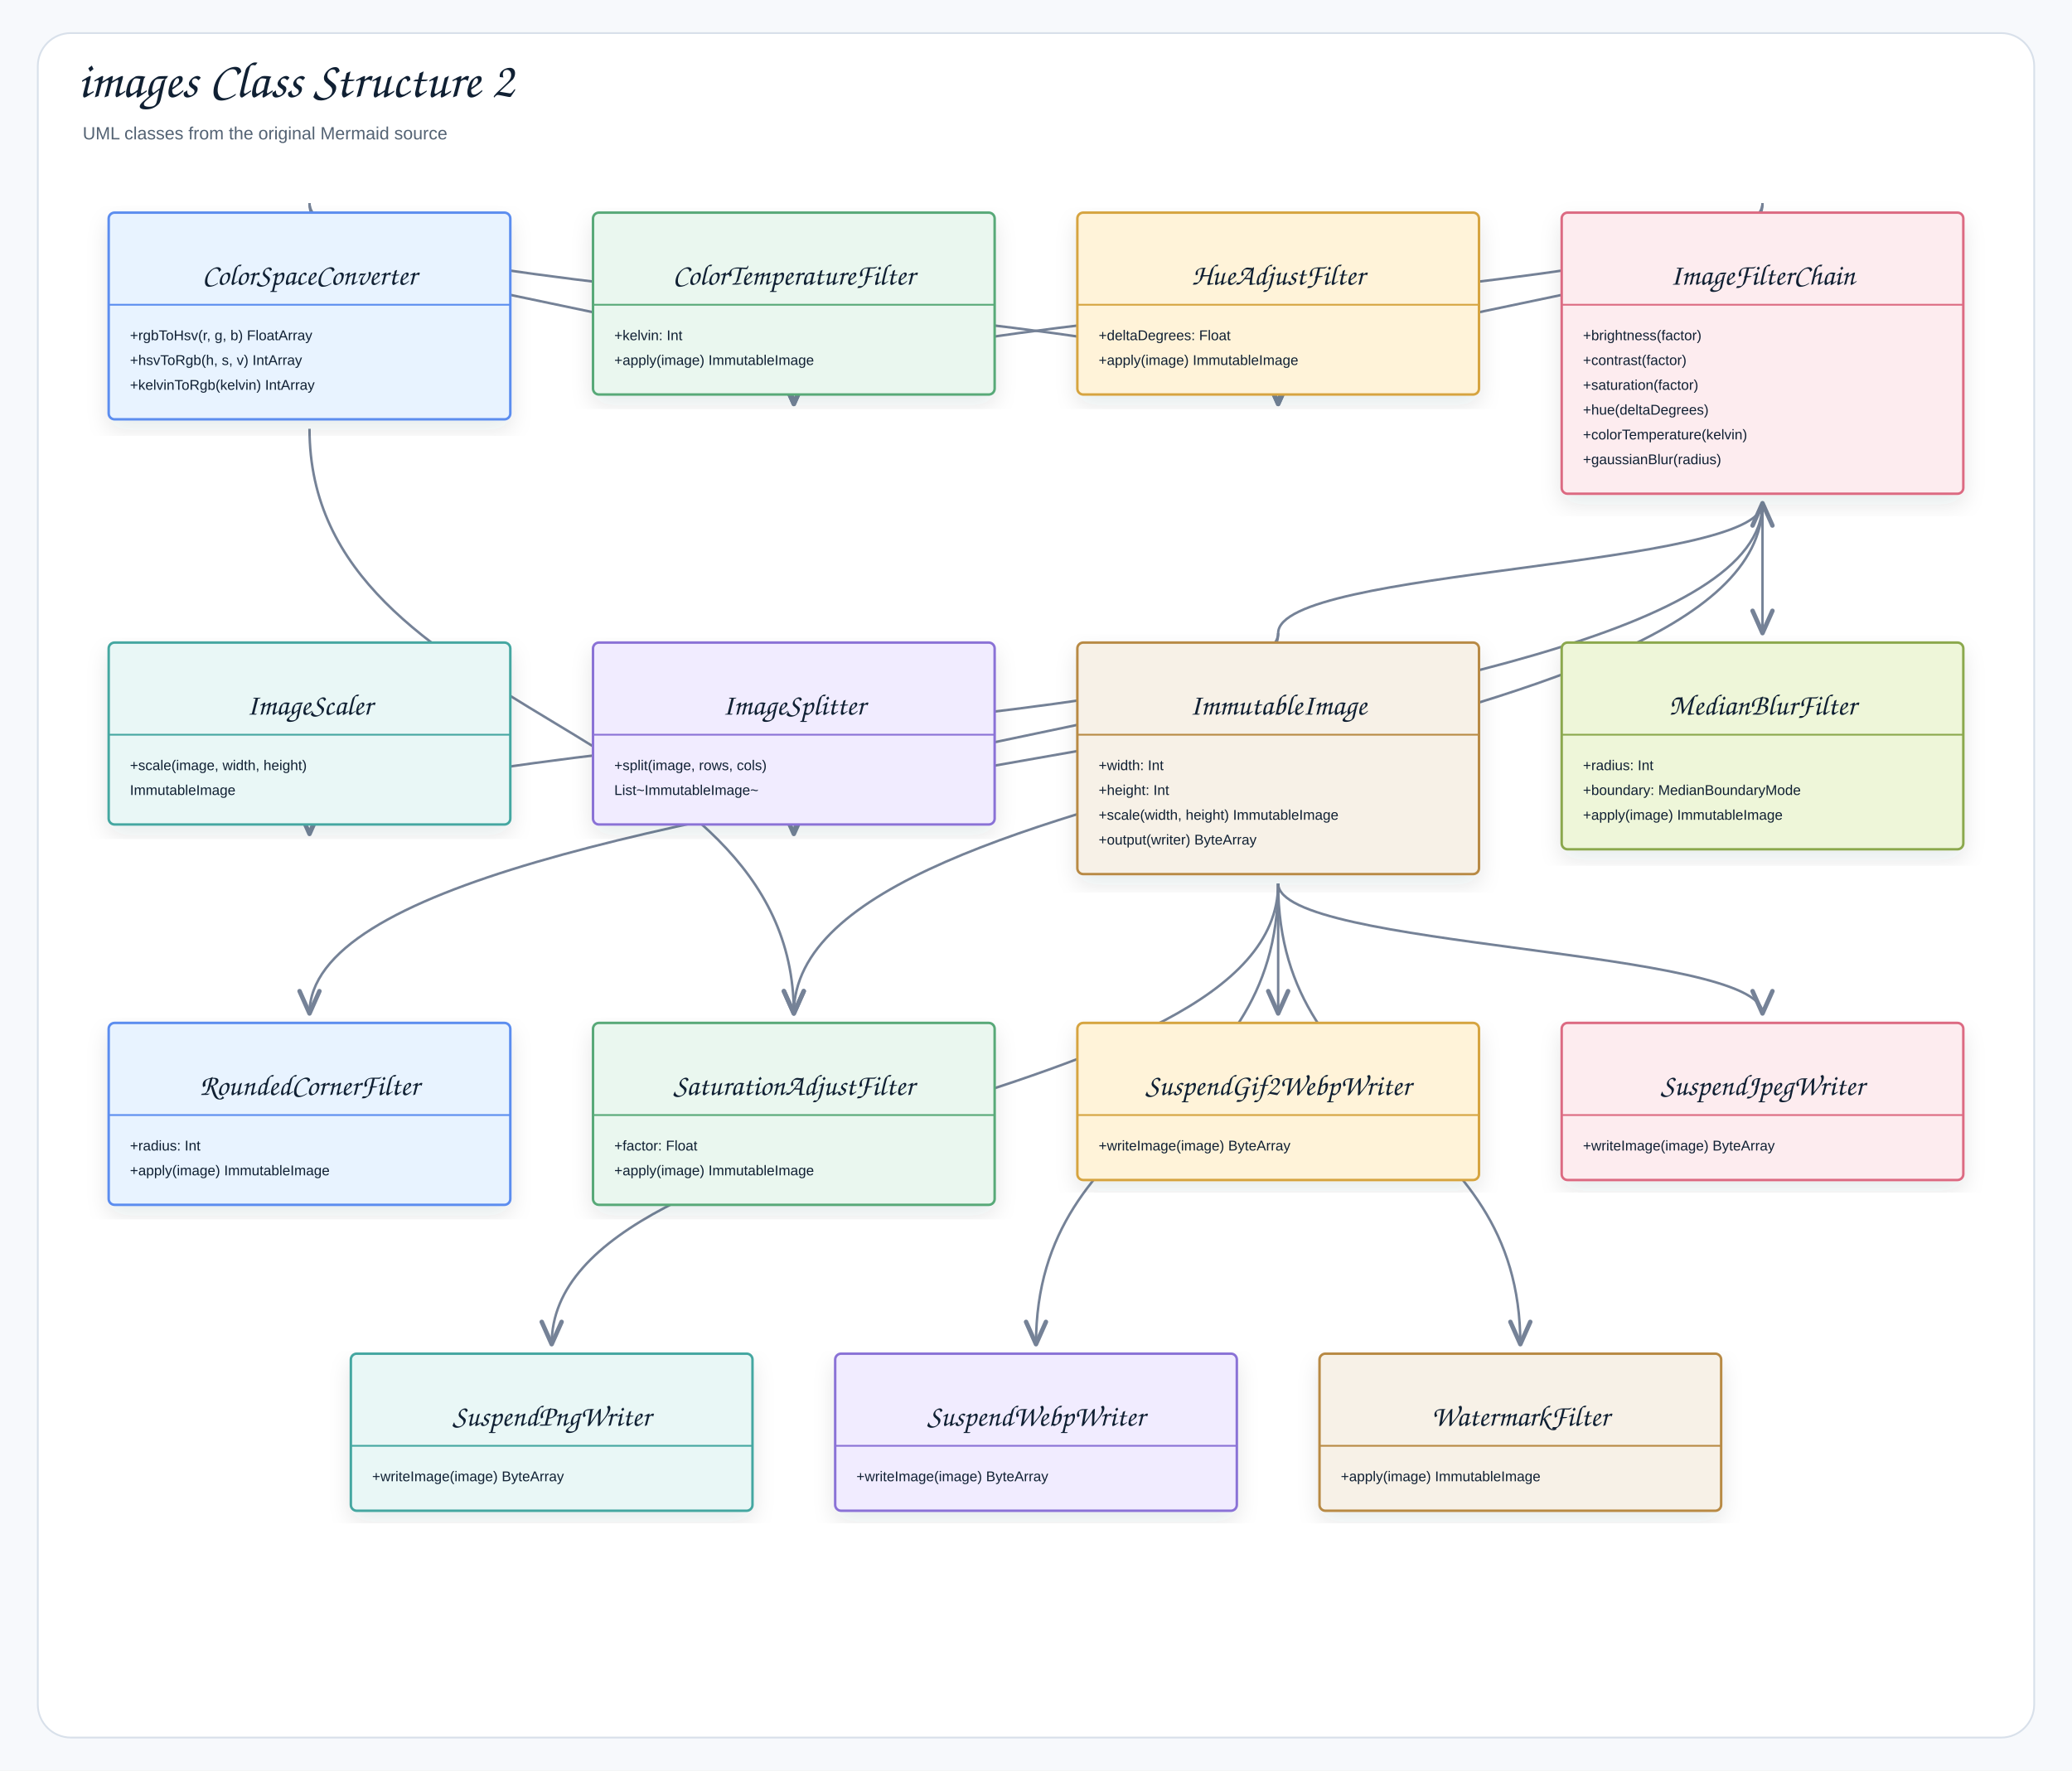
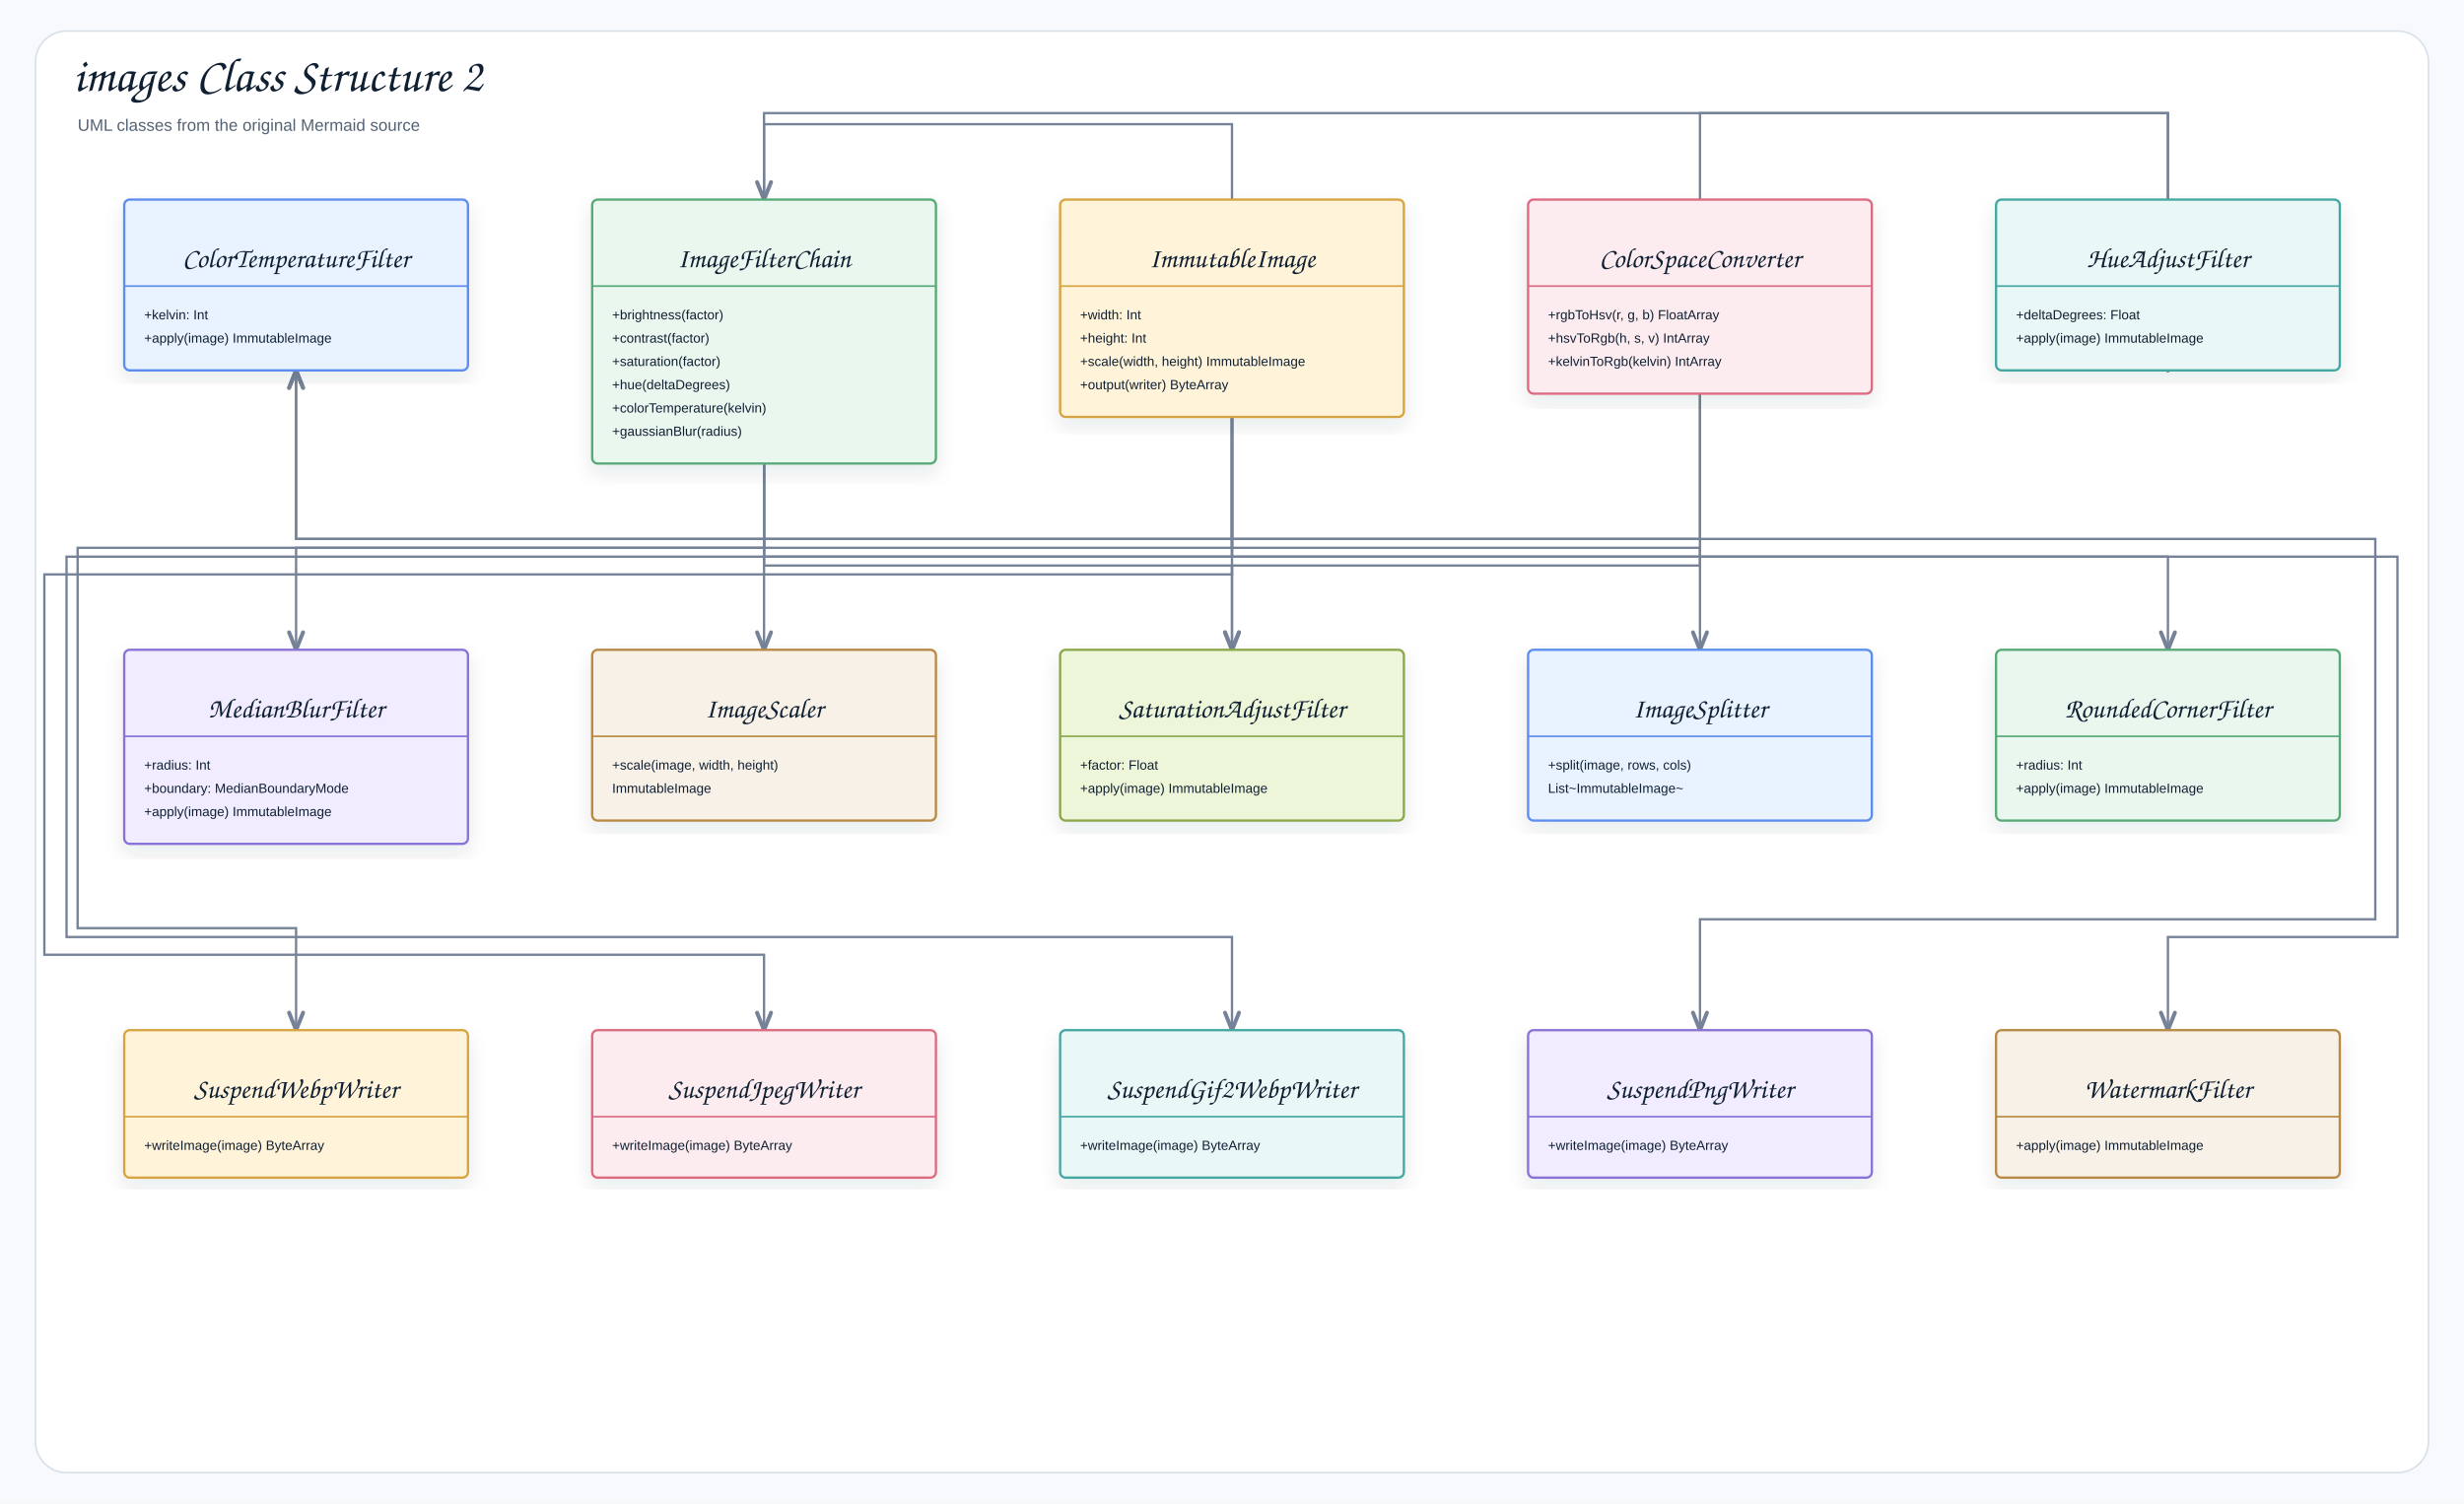
- <svg xmlns="http://www.w3.org/2000/svg" width="1754" height="1499" viewBox="0 0 1754 1499" role="img" aria-label="images Class Structure 2">
+ <svg xmlns="http://www.w3.org/2000/svg" width="2222" height="1356" viewBox="0 0 2222 1356" role="img" aria-label="images Class Structure 2">
  <defs>
    <filter id="shadow" x="-8%" y="-8%" width="116%" height="116%">
      <feDropShadow dx="0" dy="8" stdDeviation="9" flood-color="#1f2937" flood-opacity="0.10" />
    </filter>
-     <marker id="openArrow" markerWidth="12" markerHeight="10" refX="10" refY="5" orient="auto" markerUnits="strokeWidth">
-       <path d="M 1 1 L 10 5 L 1 9" fill="none" stroke="#758297" stroke-width="1.8" stroke-linecap="round" stroke-linejoin="round" />
+     <marker id="openArrow" markerWidth="10" markerHeight="8" refX="8.5" refY="4" orient="auto" markerUnits="strokeWidth">
+       <path d="M 1 1 L 8.5 4 L 1 7" fill="none" stroke="#758297" stroke-width="1.7" stroke-linecap="round" stroke-linejoin="round" />
    </marker>
-     <marker id="inherit" markerWidth="14" markerHeight="12" refX="12" refY="6" orient="auto" markerUnits="strokeWidth">
-       <path d="M 0 1 L 12 6 L 0 11 Z" fill="#ffffff" stroke="#758297" stroke-width="1.8" />
+     <marker id="inherit" markerWidth="11" markerHeight="10" refX="9.5" refY="5" orient="auto" markerUnits="strokeWidth">
+       <path d="M 0.5 1 L 9.5 5 L 0.5 9 Z" fill="#ffffff" stroke="#758297" stroke-width="1.7" />
    </marker>
    <style>
    .canvas{fill:#f7f9fc}.frame{fill:#fff;stroke:#d8e0ea;stroke-width:1.5}
    .title{font-family:"Architects Daughter","Comic Sans MS","Comic Sans",cursive;font-size:43px;font-weight:400;fill:#102033}
    .subtitle{font-family:"Comic Sans MS","Comic Sans","Comic Neue",Arial,sans-serif;font-size:15px;font-weight:400;fill:#536273}
    .label{font-family:"Architects Daughter","Comic Sans MS","Comic Sans",cursive;font-size:25px;font-weight:400;fill:#102033}
    .smallLabel{font-family:"Architects Daughter","Comic Sans MS","Comic Sans",cursive;font-size:21px;font-weight:400;fill:#102033}
    .mono{font-family:"Comic Sans MS","Comic Sans","Comic Neue",Arial,sans-serif;font-size:12px;font-weight:400;fill:#102033}
    .small{font-family:"Comic Sans MS","Comic Sans","Comic Neue",Arial,sans-serif;font-size:12px;font-weight:400;fill:#536273}
    .strong{font-family:"Comic Sans MS","Comic Sans","Comic Neue",Arial,sans-serif;font-size:13px;font-weight:400;fill:#102033}
    .card{stroke-width:2.1;filter:url(#shadow)}.compartment{stroke-width:1.5;fill:none}
    .line{stroke:#758297;stroke-width:2.1;fill:none;marker-end:url(#openArrow)}
    .plainLine{stroke:#758297;stroke-width:2.1;fill:none}
    .dashed{stroke:#758297;stroke-width:2.1;stroke-dasharray:7 6;fill:none;marker-end:url(#openArrow)}
    .inheritLine{stroke:#758297;stroke-width:2.2;fill:none;marker-end:url(#inherit)}
    .implLine{stroke:#758297;stroke-width:2.2;stroke-dasharray:8 7;fill:none;marker-end:url(#inherit)}
  </style>
  </defs>
-   <rect class="canvas" width="1754" height="1499" />
-   <rect class="frame" x="32" y="28" width="1690" height="1443" rx="28" />
+   <rect class="canvas" width="2222" height="1356" />
+   <rect class="frame" x="32" y="28" width="2158" height="1300" rx="28" />
  <text class="title" x="66" y="82">images Class Structure 2</text>
  <text class="subtitle" x="70" y="118">UML classes from the original Mermaid source</text>
-   <path class="line" d="M262 172 C262 257 672 257 672 342" />
-   <path class="line" d="M262 172 C262 257 1082 257 1082 342" />
-   <path class="line" d="M262 363 C262 610.5 672 610.5 672 858" />
-   <path class="line" d="M1492 426 C1492 642 262 642 262 858" />
-   <path class="line" d="M1492 426 C1492 481 1492 481 1492 536" />
-   <path class="line" d="M1492 172 C1492 257 672 257 672 342" />
-   <path class="line" d="M1492 172 C1492 257 1082 257 1082 342" />
-   <path class="line" d="M1492 426 C1492 642 672 642 672 858" />
-   <path class="line" d="M1082 748 C1082 803 1082 803 1082 858" />
-   <path class="line" d="M1082 748 C1082 943 877 943 877 1138" />
-   <path class="line" d="M1082 748 C1082 943 467 943 467 1138" />
-   <path class="line" d="M1082 748 C1082 803 1492 803 1492 858" />
-   <path class="line" d="M1082 536 C1082 481 1492 481 1492 426" />
-   <path class="line" d="M1082 748 C1082 943 1287 943 1287 1138" />
-   <path class="line" d="M1082 536 C1082 621 672 621 672 706" />
-   <path class="line" d="M1082 536 C1082 621 262 621 262 706" />
-   <g transform="translate(92,180)">
-     <rect class="card" x="0" y="0" width="340" height="175" rx="5" fill="#E8F3FF" stroke="#5B8DEF" />
-     <line class="compartment" x1="0" y1="78" x2="340" y2="78" stroke="#5B8DEF" />
-     <text class="small" x="170" y="26" text-anchor="middle" />
-     <text class="label" x="170" y="61" text-anchor="middle">ColorSpaceConverter</text>
-     <text class="mono" x="18" y="108">+rgbToHsv(r, g, b) FloatArray</text>
-     <text class="mono" x="18" y="129">+hsvToRgb(h, s, v) IntArray</text>
-     <text class="mono" x="18" y="150">+kelvinToRgb(kelvin) IntArray</text>
-   </g>
-   <g transform="translate(502,180)">
-     <rect class="card" x="0" y="0" width="340" height="154" rx="5" fill="#EAF7EF" stroke="#58A978" />
-     <line class="compartment" x1="0" y1="78" x2="340" y2="78" stroke="#58A978" />
-     <text class="small" x="170" y="26" text-anchor="middle" />
-     <text class="label" x="170" y="61" text-anchor="middle">ColorTemperatureFilter</text>
+   <path class="line" d="M1533 180 L1533 486 L267 486 L267 334" />
+   <path class="line" d="M1533 180 L1533 102 L1955 102 L1955 334" />
+   <path class="line" d="M1533 355 L1533 510 L1111 510 L1111 586" />
+   <path class="line" d="M689 418 L689 502 L1955 502 L1955 586" />
+   <path class="line" d="M689 418 L689 494 L267 494 L267 586" />
+   <path class="line" d="M689 180 L689 486 L267 486 L267 334" />
+   <path class="line" d="M689 180 L689 102 L1955 102 L1955 334" />
+   <path class="line" d="M689 418 L689 510 L1111 510 L1111 586" />
+   <path class="line" d="M1111 376 L1111 502 L60 502 L60 845 L1111 845 L1111 929" />
+   <path class="line" d="M1111 376 L1111 494 L70 494 L70 837 L267 837 L267 929" />
+   <path class="line" d="M1111 376 L1111 486 L2142 486 L2142 829 L1533 829 L1533 929" />
+   <path class="line" d="M1111 376 L1111 518 L40 518 L40 861 L689 861 L689 929" />
+   <path class="line" d="M1111 376 L1111 112 L689 112 L689 180" />
+   <path class="line" d="M1111 376 L1111 502 L2162 502 L2162 845 L1955 845 L1955 929" />
+   <path class="line" d="M1111 376 L1111 494 L1533 494 L1533 586" />
+   <path class="line" d="M1111 376 L1111 486 L689 486 L689 586" />
+   <g transform="translate(112,180)">
+     <rect class="card" x="0" y="0" width="310" height="154" rx="5" fill="#E8F3FF" stroke="#5B8DEF" />
+     <line class="compartment" x1="0" y1="78" x2="310" y2="78" stroke="#5B8DEF" />
+     <text class="small" x="155" y="26" text-anchor="middle" />
+     <text class="label" x="155" y="61" text-anchor="middle">ColorTemperatureFilter</text>
    <text class="mono" x="18" y="108">+kelvin: Int</text>
    <text class="mono" x="18" y="129">+apply(image) ImmutableImage</text>
  </g>
-   <g transform="translate(912,180)">
-     <rect class="card" x="0" y="0" width="340" height="154" rx="5" fill="#FFF3D9" stroke="#D6A441" />
-     <line class="compartment" x1="0" y1="78" x2="340" y2="78" stroke="#D6A441" />
-     <text class="small" x="170" y="26" text-anchor="middle" />
-     <text class="label" x="170" y="61" text-anchor="middle">HueAdjustFilter</text>
-     <text class="mono" x="18" y="108">+deltaDegrees: Float</text>
-     <text class="mono" x="18" y="129">+apply(image) ImmutableImage</text>
-   </g>
-   <g transform="translate(1322,180)">
-     <rect class="card" x="0" y="0" width="340" height="238" rx="5" fill="#FDECEF" stroke="#DC6B82" />
-     <line class="compartment" x1="0" y1="78" x2="340" y2="78" stroke="#DC6B82" />
-     <text class="small" x="170" y="26" text-anchor="middle" />
-     <text class="label" x="170" y="61" text-anchor="middle">ImageFilterChain</text>
+   <g transform="translate(534,180)">
+     <rect class="card" x="0" y="0" width="310" height="238" rx="5" fill="#EAF7EF" stroke="#58A978" />
+     <line class="compartment" x1="0" y1="78" x2="310" y2="78" stroke="#58A978" />
+     <text class="small" x="155" y="26" text-anchor="middle" />
+     <text class="label" x="155" y="61" text-anchor="middle">ImageFilterChain</text>
    <text class="mono" x="18" y="108">+brightness(factor)</text>
    <text class="mono" x="18" y="129">+contrast(factor)</text>
    <text class="mono" x="18" y="150">+saturation(factor)</text>
    <text class="mono" x="18" y="171">+hue(deltaDegrees)</text>
    <text class="mono" x="18" y="192">+colorTemperature(kelvin)</text>
    <text class="mono" x="18" y="213">+gaussianBlur(radius)</text>
  </g>
-   <g transform="translate(92,544)">
-     <rect class="card" x="0" y="0" width="340" height="154" rx="5" fill="#E9F7F6" stroke="#45A7A1" />
-     <line class="compartment" x1="0" y1="78" x2="340" y2="78" stroke="#45A7A1" />
-     <text class="small" x="170" y="26" text-anchor="middle" />
-     <text class="label" x="170" y="61" text-anchor="middle">ImageScaler</text>
-     <text class="mono" x="18" y="108">+scale(image, width, height)</text>
-     <text class="mono" x="18" y="129">ImmutableImage</text>
-   </g>
-   <g transform="translate(502,544)">
-     <rect class="card" x="0" y="0" width="340" height="154" rx="5" fill="#F1ECFF" stroke="#8A72D6" />
-     <line class="compartment" x1="0" y1="78" x2="340" y2="78" stroke="#8A72D6" />
-     <text class="small" x="170" y="26" text-anchor="middle" />
-     <text class="label" x="170" y="61" text-anchor="middle">ImageSplitter</text>
-     <text class="mono" x="18" y="108">+split(image, rows, cols)</text>
-     <text class="mono" x="18" y="129">List~ImmutableImage~</text>
-   </g>
-   <g transform="translate(912,544)">
-     <rect class="card" x="0" y="0" width="340" height="196" rx="5" fill="#F7F1E7" stroke="#B88A44" />
-     <line class="compartment" x1="0" y1="78" x2="340" y2="78" stroke="#B88A44" />
-     <text class="small" x="170" y="26" text-anchor="middle" />
-     <text class="label" x="170" y="61" text-anchor="middle">ImmutableImage</text>
+   <g transform="translate(956,180)">
+     <rect class="card" x="0" y="0" width="310" height="196" rx="5" fill="#FFF3D9" stroke="#D6A441" />
+     <line class="compartment" x1="0" y1="78" x2="310" y2="78" stroke="#D6A441" />
+     <text class="small" x="155" y="26" text-anchor="middle" />
+     <text class="label" x="155" y="61" text-anchor="middle">ImmutableImage</text>
    <text class="mono" x="18" y="108">+width: Int</text>
    <text class="mono" x="18" y="129">+height: Int</text>
    <text class="mono" x="18" y="150">+scale(width, height) ImmutableImage</text>
    <text class="mono" x="18" y="171">+output(writer) ByteArray</text>
  </g>
-   <g transform="translate(1322,544)">
-     <rect class="card" x="0" y="0" width="340" height="175" rx="5" fill="#EEF6D9" stroke="#8BA84D" />
-     <line class="compartment" x1="0" y1="78" x2="340" y2="78" stroke="#8BA84D" />
-     <text class="small" x="170" y="26" text-anchor="middle" />
-     <text class="label" x="170" y="61" text-anchor="middle">MedianBlurFilter</text>
+   <g transform="translate(1378,180)">
+     <rect class="card" x="0" y="0" width="310" height="175" rx="5" fill="#FDECEF" stroke="#DC6B82" />
+     <line class="compartment" x1="0" y1="78" x2="310" y2="78" stroke="#DC6B82" />
+     <text class="small" x="155" y="26" text-anchor="middle" />
+     <text class="label" x="155" y="61" text-anchor="middle">ColorSpaceConverter</text>
+     <text class="mono" x="18" y="108">+rgbToHsv(r, g, b) FloatArray</text>
+     <text class="mono" x="18" y="129">+hsvToRgb(h, s, v) IntArray</text>
+     <text class="mono" x="18" y="150">+kelvinToRgb(kelvin) IntArray</text>
+   </g>
+   <g transform="translate(1800,180)">
+     <rect class="card" x="0" y="0" width="310" height="154" rx="5" fill="#E9F7F6" stroke="#45A7A1" />
+     <line class="compartment" x1="0" y1="78" x2="310" y2="78" stroke="#45A7A1" />
+     <text class="small" x="155" y="26" text-anchor="middle" />
+     <text class="label" x="155" y="61" text-anchor="middle">HueAdjustFilter</text>
+     <text class="mono" x="18" y="108">+deltaDegrees: Float</text>
+     <text class="mono" x="18" y="129">+apply(image) ImmutableImage</text>
+   </g>
+   <g transform="translate(112,586)">
+     <rect class="card" x="0" y="0" width="310" height="175" rx="5" fill="#F1ECFF" stroke="#8A72D6" />
+     <line class="compartment" x1="0" y1="78" x2="310" y2="78" stroke="#8A72D6" />
+     <text class="small" x="155" y="26" text-anchor="middle" />
+     <text class="label" x="155" y="61" text-anchor="middle">MedianBlurFilter</text>
    <text class="mono" x="18" y="108">+radius: Int</text>
    <text class="mono" x="18" y="129">+boundary: MedianBoundaryMode</text>
    <text class="mono" x="18" y="150">+apply(image) ImmutableImage</text>
  </g>
-   <g transform="translate(92,866)">
-     <rect class="card" x="0" y="0" width="340" height="154" rx="5" fill="#E8F3FF" stroke="#5B8DEF" />
-     <line class="compartment" x1="0" y1="78" x2="340" y2="78" stroke="#5B8DEF" />
-     <text class="small" x="170" y="26" text-anchor="middle" />
-     <text class="label" x="170" y="61" text-anchor="middle">RoundedCornerFilter</text>
+   <g transform="translate(534,586)">
+     <rect class="card" x="0" y="0" width="310" height="154" rx="5" fill="#F7F1E7" stroke="#B88A44" />
+     <line class="compartment" x1="0" y1="78" x2="310" y2="78" stroke="#B88A44" />
+     <text class="small" x="155" y="26" text-anchor="middle" />
+     <text class="label" x="155" y="61" text-anchor="middle">ImageScaler</text>
+     <text class="mono" x="18" y="108">+scale(image, width, height)</text>
+     <text class="mono" x="18" y="129">ImmutableImage</text>
+   </g>
+   <g transform="translate(956,586)">
+     <rect class="card" x="0" y="0" width="310" height="154" rx="5" fill="#EEF6D9" stroke="#8BA84D" />
+     <line class="compartment" x1="0" y1="78" x2="310" y2="78" stroke="#8BA84D" />
+     <text class="small" x="155" y="26" text-anchor="middle" />
+     <text class="label" x="155" y="61" text-anchor="middle">SaturationAdjustFilter</text>
+     <text class="mono" x="18" y="108">+factor: Float</text>
+     <text class="mono" x="18" y="129">+apply(image) ImmutableImage</text>
+   </g>
+   <g transform="translate(1378,586)">
+     <rect class="card" x="0" y="0" width="310" height="154" rx="5" fill="#E8F3FF" stroke="#5B8DEF" />
+     <line class="compartment" x1="0" y1="78" x2="310" y2="78" stroke="#5B8DEF" />
+     <text class="small" x="155" y="26" text-anchor="middle" />
+     <text class="label" x="155" y="61" text-anchor="middle">ImageSplitter</text>
+     <text class="mono" x="18" y="108">+split(image, rows, cols)</text>
+     <text class="mono" x="18" y="129">List~ImmutableImage~</text>
+   </g>
+   <g transform="translate(1800,586)">
+     <rect class="card" x="0" y="0" width="310" height="154" rx="5" fill="#EAF7EF" stroke="#58A978" />
+     <line class="compartment" x1="0" y1="78" x2="310" y2="78" stroke="#58A978" />
+     <text class="small" x="155" y="26" text-anchor="middle" />
+     <text class="label" x="155" y="61" text-anchor="middle">RoundedCornerFilter</text>
    <text class="mono" x="18" y="108">+radius: Int</text>
    <text class="mono" x="18" y="129">+apply(image) ImmutableImage</text>
  </g>
-   <g transform="translate(502,866)">
-     <rect class="card" x="0" y="0" width="340" height="154" rx="5" fill="#EAF7EF" stroke="#58A978" />
-     <line class="compartment" x1="0" y1="78" x2="340" y2="78" stroke="#58A978" />
-     <text class="small" x="170" y="26" text-anchor="middle" />
-     <text class="label" x="170" y="61" text-anchor="middle">SaturationAdjustFilter</text>
-     <text class="mono" x="18" y="108">+factor: Float</text>
-     <text class="mono" x="18" y="129">+apply(image) ImmutableImage</text>
-   </g>
-   <g transform="translate(912,866)">
-     <rect class="card" x="0" y="0" width="340" height="133" rx="5" fill="#FFF3D9" stroke="#D6A441" />
-     <line class="compartment" x1="0" y1="78" x2="340" y2="78" stroke="#D6A441" />
-     <text class="small" x="170" y="26" text-anchor="middle" />
-     <text class="label" x="170" y="61" text-anchor="middle">SuspendGif2WebpWriter</text>
+   <g transform="translate(112,929)">
+     <rect class="card" x="0" y="0" width="310" height="133" rx="5" fill="#FFF3D9" stroke="#D6A441" />
+     <line class="compartment" x1="0" y1="78" x2="310" y2="78" stroke="#D6A441" />
+     <text class="small" x="155" y="26" text-anchor="middle" />
+     <text class="label" x="155" y="61" text-anchor="middle">SuspendWebpWriter</text>
    <text class="mono" x="18" y="108">+writeImage(image) ByteArray</text>
  </g>
-   <g transform="translate(1322,866)">
-     <rect class="card" x="0" y="0" width="340" height="133" rx="5" fill="#FDECEF" stroke="#DC6B82" />
-     <line class="compartment" x1="0" y1="78" x2="340" y2="78" stroke="#DC6B82" />
-     <text class="small" x="170" y="26" text-anchor="middle" />
-     <text class="label" x="170" y="61" text-anchor="middle">SuspendJpegWriter</text>
+   <g transform="translate(534,929)">
+     <rect class="card" x="0" y="0" width="310" height="133" rx="5" fill="#FDECEF" stroke="#DC6B82" />
+     <line class="compartment" x1="0" y1="78" x2="310" y2="78" stroke="#DC6B82" />
+     <text class="small" x="155" y="26" text-anchor="middle" />
+     <text class="label" x="155" y="61" text-anchor="middle">SuspendJpegWriter</text>
    <text class="mono" x="18" y="108">+writeImage(image) ByteArray</text>
  </g>
-   <g transform="translate(297,1146)">
-     <rect class="card" x="0" y="0" width="340" height="133" rx="5" fill="#E9F7F6" stroke="#45A7A1" />
-     <line class="compartment" x1="0" y1="78" x2="340" y2="78" stroke="#45A7A1" />
-     <text class="small" x="170" y="26" text-anchor="middle" />
-     <text class="label" x="170" y="61" text-anchor="middle">SuspendPngWriter</text>
+   <g transform="translate(956,929)">
+     <rect class="card" x="0" y="0" width="310" height="133" rx="5" fill="#E9F7F6" stroke="#45A7A1" />
+     <line class="compartment" x1="0" y1="78" x2="310" y2="78" stroke="#45A7A1" />
+     <text class="small" x="155" y="26" text-anchor="middle" />
+     <text class="label" x="155" y="61" text-anchor="middle">SuspendGif2WebpWriter</text>
    <text class="mono" x="18" y="108">+writeImage(image) ByteArray</text>
  </g>
-   <g transform="translate(707,1146)">
-     <rect class="card" x="0" y="0" width="340" height="133" rx="5" fill="#F1ECFF" stroke="#8A72D6" />
-     <line class="compartment" x1="0" y1="78" x2="340" y2="78" stroke="#8A72D6" />
-     <text class="small" x="170" y="26" text-anchor="middle" />
-     <text class="label" x="170" y="61" text-anchor="middle">SuspendWebpWriter</text>
+   <g transform="translate(1378,929)">
+     <rect class="card" x="0" y="0" width="310" height="133" rx="5" fill="#F1ECFF" stroke="#8A72D6" />
+     <line class="compartment" x1="0" y1="78" x2="310" y2="78" stroke="#8A72D6" />
+     <text class="small" x="155" y="26" text-anchor="middle" />
+     <text class="label" x="155" y="61" text-anchor="middle">SuspendPngWriter</text>
    <text class="mono" x="18" y="108">+writeImage(image) ByteArray</text>
  </g>
-   <g transform="translate(1117,1146)">
-     <rect class="card" x="0" y="0" width="340" height="133" rx="5" fill="#F7F1E7" stroke="#B88A44" />
-     <line class="compartment" x1="0" y1="78" x2="340" y2="78" stroke="#B88A44" />
-     <text class="small" x="170" y="26" text-anchor="middle" />
-     <text class="label" x="170" y="61" text-anchor="middle">WatermarkFilter</text>
+   <g transform="translate(1800,929)">
+     <rect class="card" x="0" y="0" width="310" height="133" rx="5" fill="#F7F1E7" stroke="#B88A44" />
+     <line class="compartment" x1="0" y1="78" x2="310" y2="78" stroke="#B88A44" />
+     <text class="small" x="155" y="26" text-anchor="middle" />
+     <text class="label" x="155" y="61" text-anchor="middle">WatermarkFilter</text>
    <text class="mono" x="18" y="108">+apply(image) ImmutableImage</text>
  </g>
</svg>
